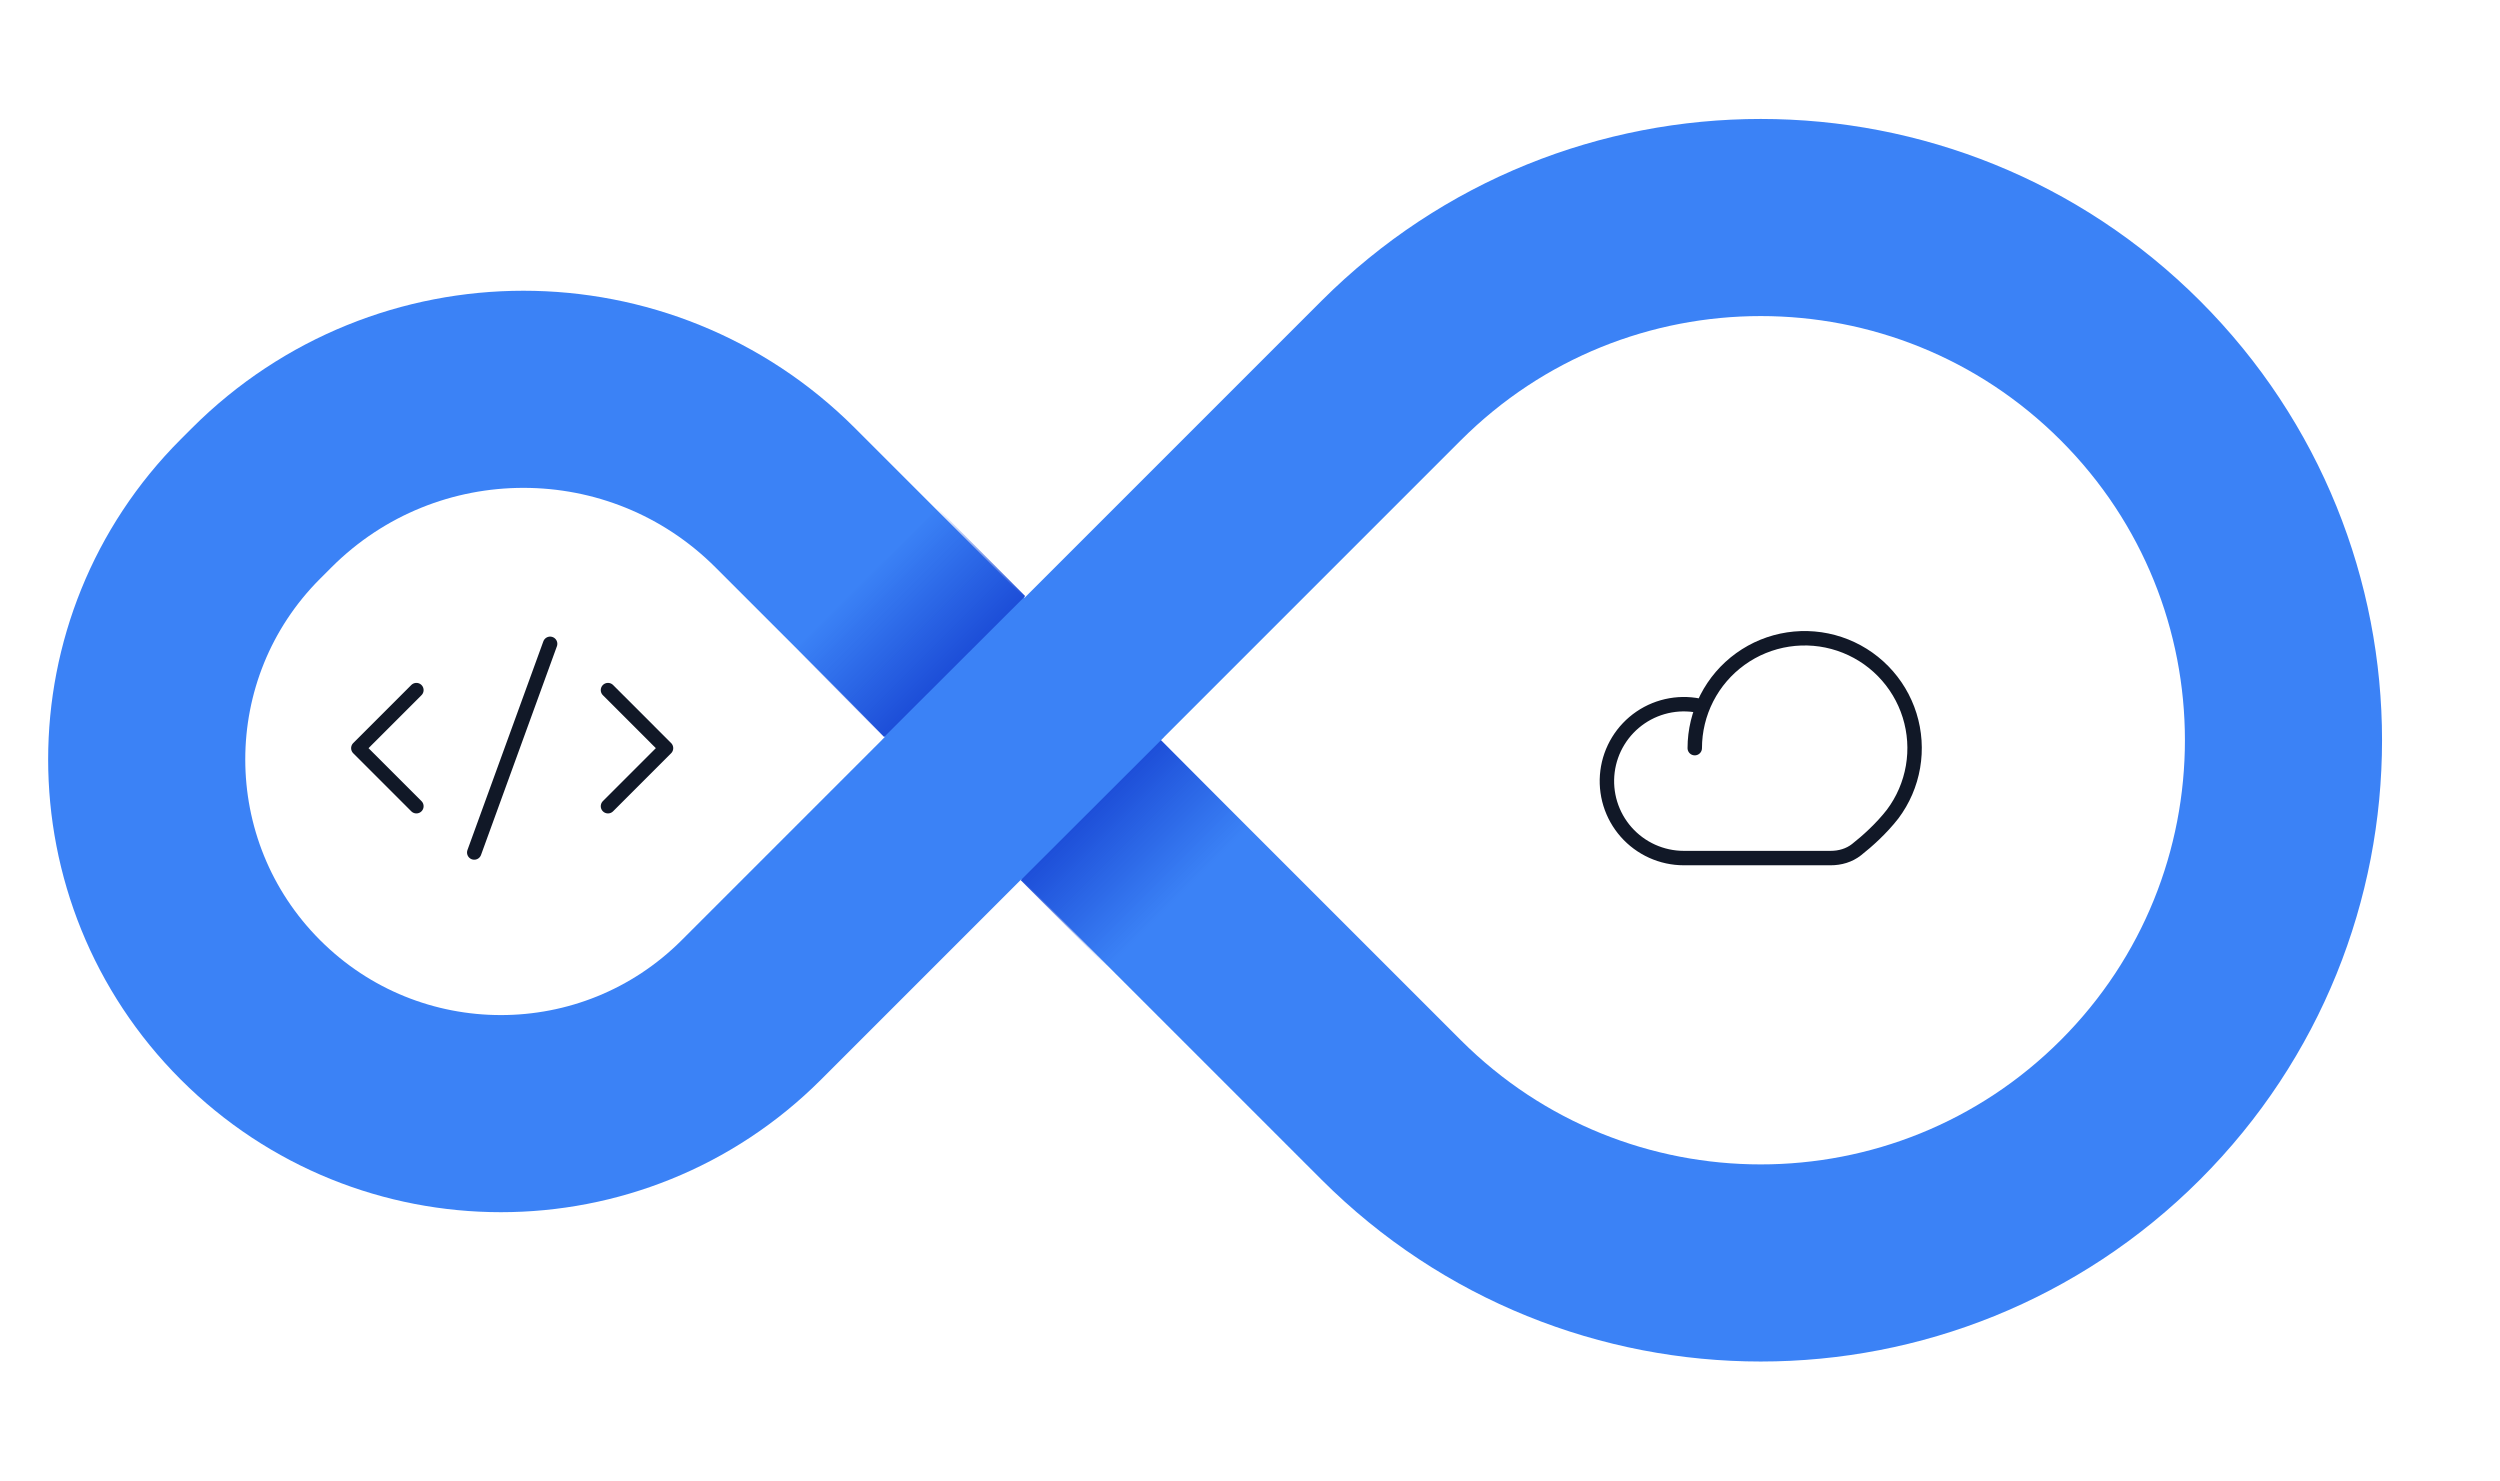
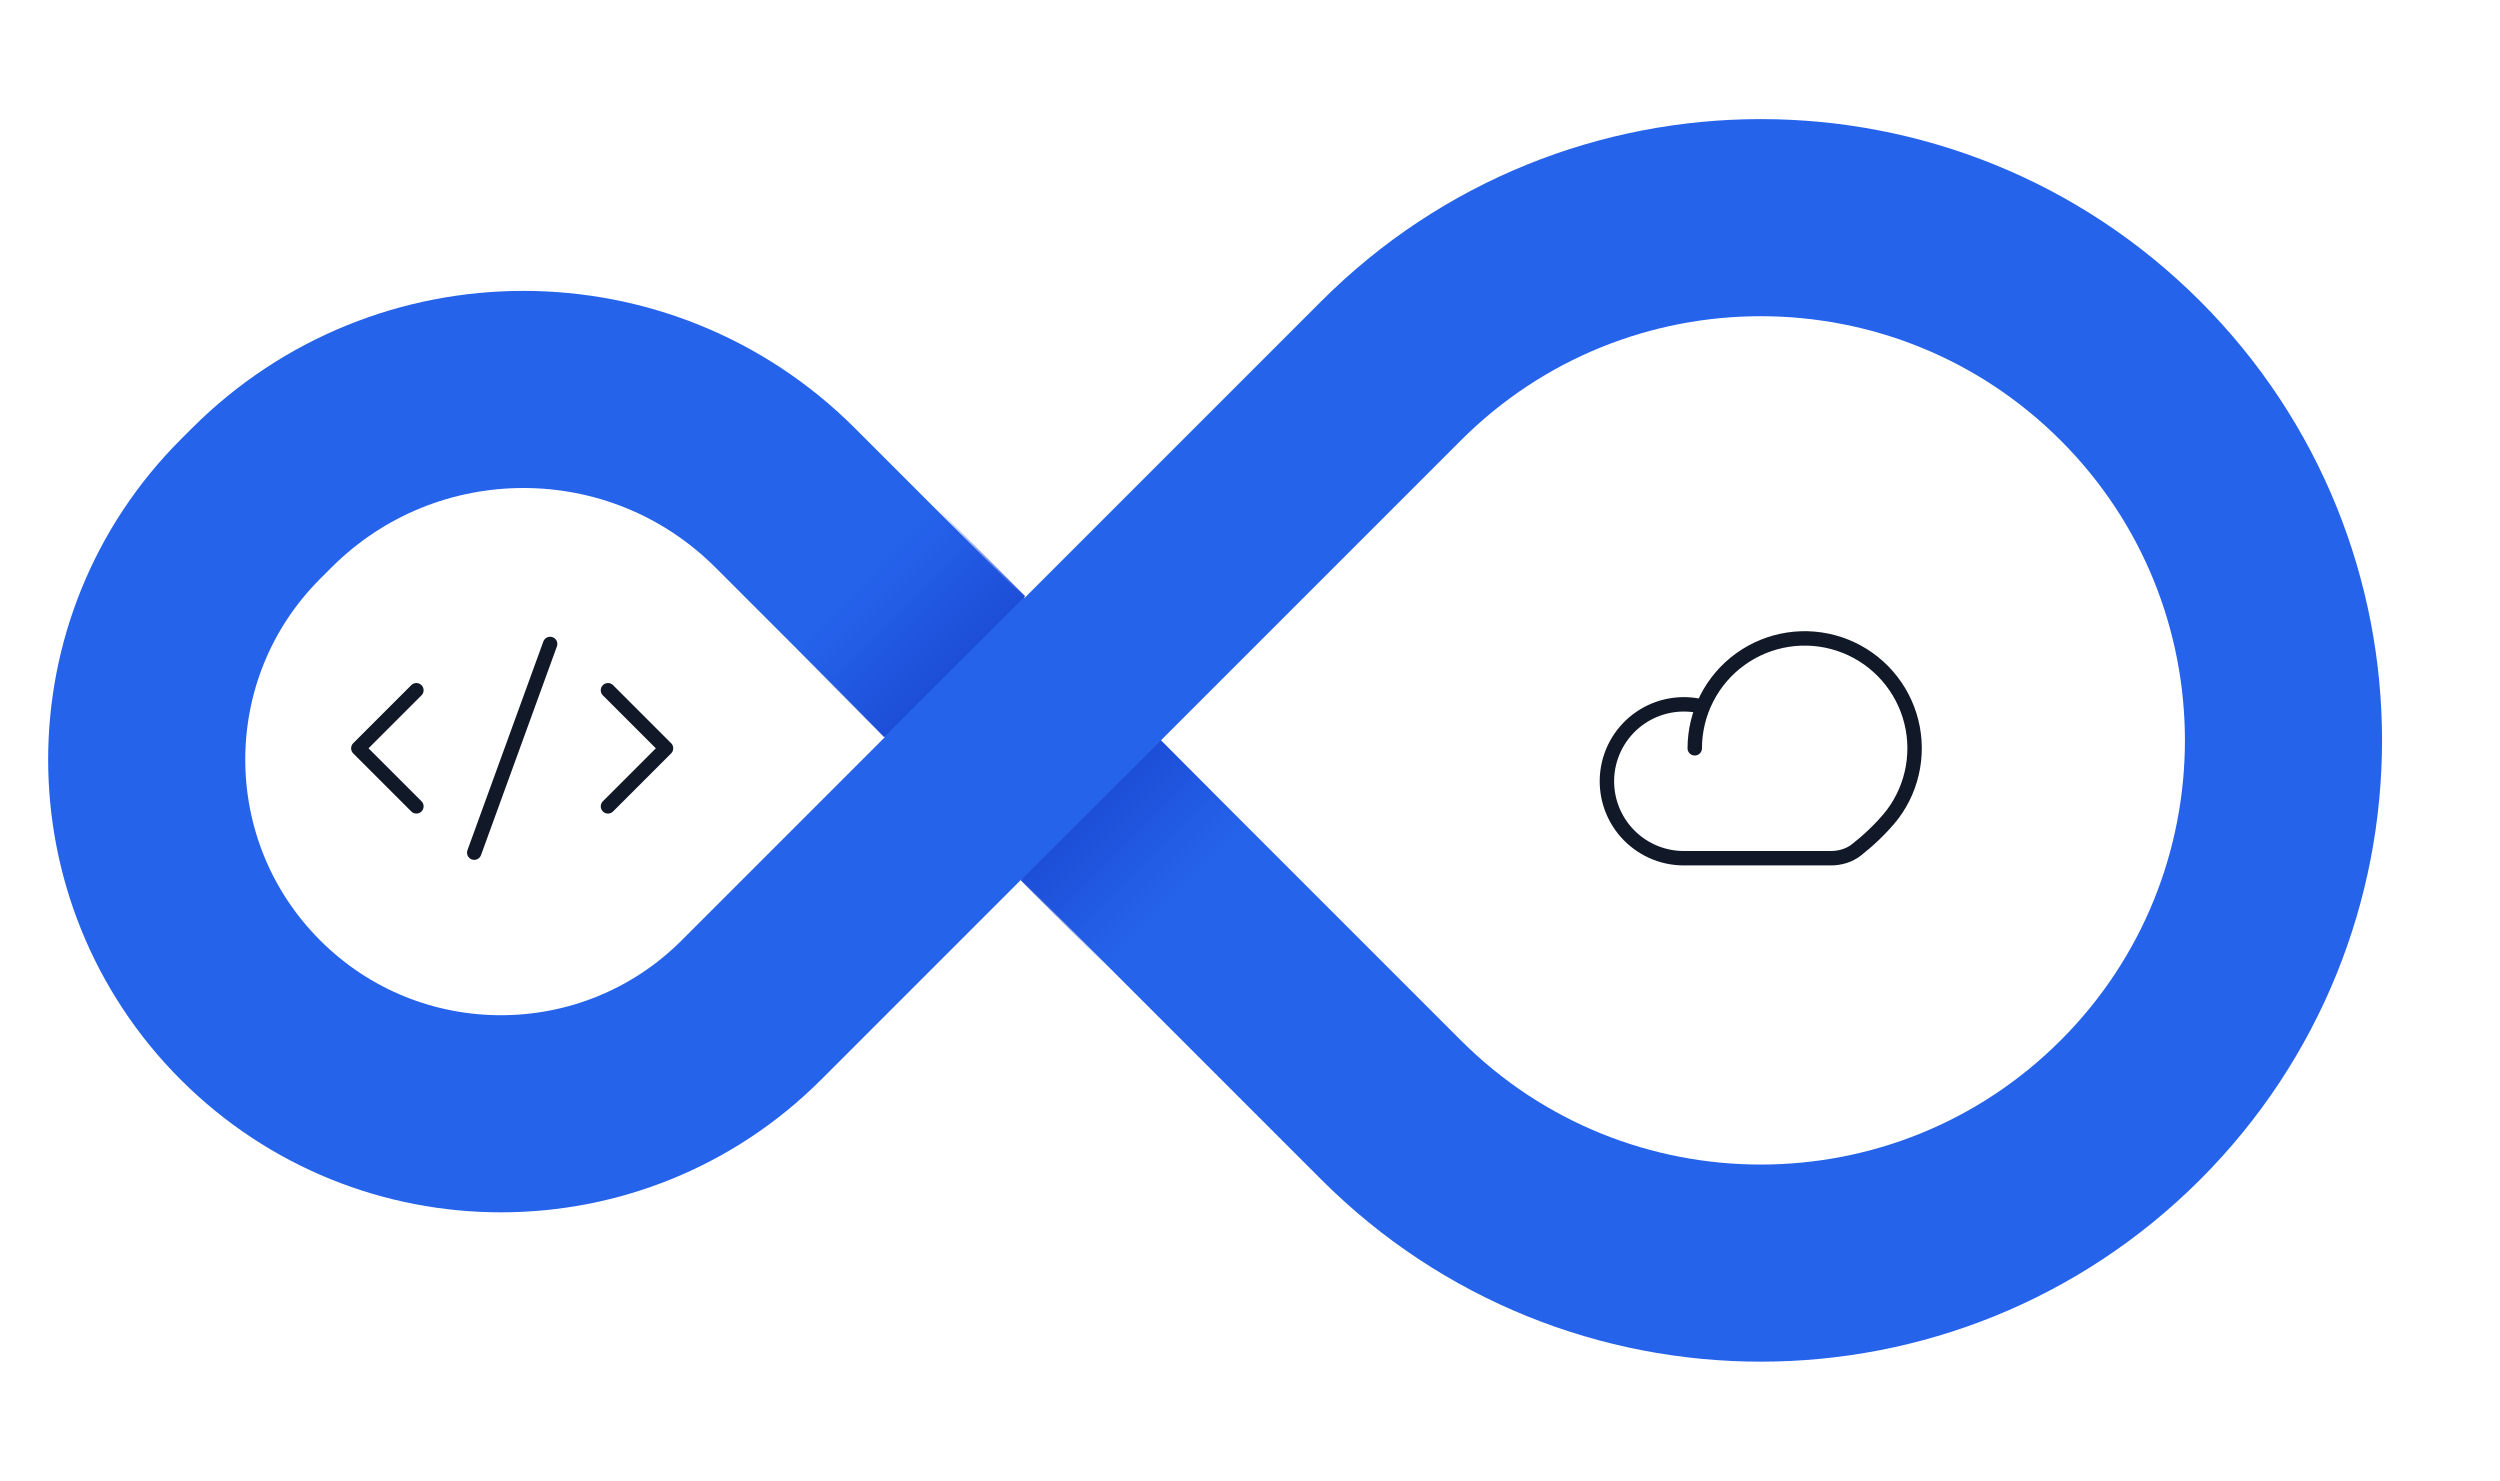
<svg xmlns="http://www.w3.org/2000/svg" width="520" height="308" viewBox="0 0 520 308" fill="none">
-   <path d="M54.439 103.523C84.505 73.457 133.252 73.457 163.319 103.523L213.068 153.273L156.284 210.058C127.512 238.829 80.865 238.829 52.094 210.058V210.058C23.323 181.287 23.323 134.639 52.094 105.868L54.439 103.523Z" stroke="#3B82F6" stroke-width="41" />
-   <path d="M183.891 153.291L213.238 123.99L194.94 105.61L165.597 134.906L183.891 153.291Z" fill="url(#paint0_linear_990_114173)" />
-   <path d="M443.119 230.852C400.658 273.312 331.816 273.312 289.355 230.852L212.473 153.97L289.355 77.088C331.816 34.627 400.658 34.627 443.119 77.088V77.088C485.579 119.549 485.579 188.391 443.119 230.852V230.852Z" stroke="#3B82F6" stroke-width="41" />
-   <path d="M230.497 201.353L259.661 172.235L241.477 153.97L212.318 183.082L230.497 201.353Z" fill="url(#paint1_linear_990_114173)" />
-   <path d="M86.609 167.693L74.533 155.617L86.609 143.541" stroke="#111827" stroke-width="3" stroke-linecap="round" stroke-linejoin="round" />
-   <path d="M114.426 133.913L98.641 177.321" stroke="#111827" stroke-width="3" stroke-linecap="round" stroke-linejoin="round" />
-   <path d="M126.458 143.541L138.533 155.617L126.458 167.693" stroke="#111827" stroke-width="3" stroke-linecap="round" stroke-linejoin="round" />
-   <path d="M354.202 146.97C352.003 146.408 349.71 146.32 347.474 146.712C345.239 147.104 343.112 147.967 341.236 149.244C339.36 150.521 337.776 152.182 336.591 154.118C335.406 156.054 334.646 158.219 334.362 160.471C334.078 162.722 334.276 165.009 334.942 167.178C335.609 169.348 336.73 171.35 338.23 173.053C339.73 174.757 341.576 176.121 343.644 177.057C345.711 177.992 347.955 178.477 350.224 178.479H380.783C382.719 178.479 384.625 177.932 386.148 176.736C388.365 174.994 391.312 172.36 393.664 169.335C395.837 166.437 397.291 163.064 397.905 159.494C398.519 155.924 398.276 152.259 397.196 148.801C396.116 145.344 394.229 142.192 391.692 139.607C389.155 137.021 386.04 135.075 382.603 133.929C379.167 132.784 375.507 132.471 371.926 133.017C368.345 133.563 364.945 134.953 362.006 137.071C359.067 139.189 356.674 141.975 355.023 145.199C353.372 148.423 352.511 151.994 352.51 155.616" stroke="#111827" stroke-width="3" stroke-linecap="round" stroke-linejoin="round" />
+   <path d="M54.439 103.554C84.506 73.487 133.253 73.487 163.319 103.554L213.069 153.303L156.284 210.088C127.513 238.859 80.865 238.859 52.094 210.088V210.088C23.323 181.317 23.323 134.67 52.094 105.899L54.439 103.554Z" stroke="#2563EB" stroke-width="41" />
+   <path d="M183.891 153.322L213.238 124.021L194.94 105.64L165.597 134.936L183.891 153.322Z" fill="url(#paint0_linear_990_114185)" />
+   <path d="M443.118 230.882C400.658 273.343 331.815 273.343 289.355 230.882L212.473 154L289.355 77.118C331.815 34.657 400.658 34.657 443.118 77.118V77.118C485.579 119.579 485.579 188.421 443.118 230.882V230.882Z" stroke="#2563EB" stroke-width="41" />
+   <path d="M230.497 201.383L259.661 172.265L241.477 154L212.318 183.112L230.497 201.383Z" fill="url(#paint1_linear_990_114185)" />
+   <path d="M86.609 167.723L74.533 155.648L86.609 143.572" stroke="#111827" stroke-width="3" stroke-linecap="round" stroke-linejoin="round" />
+   <path d="M114.426 133.943L98.641 177.352" stroke="#111827" stroke-width="3" stroke-linecap="round" stroke-linejoin="round" />
+   <path d="M126.458 143.572L138.533 155.648L126.458 167.723" stroke="#111827" stroke-width="3" stroke-linecap="round" stroke-linejoin="round" />
+   <path d="M354.202 147C352.003 146.438 349.71 146.35 347.474 146.742C345.239 147.135 343.112 147.998 341.236 149.275C339.36 150.551 337.776 152.213 336.591 154.148C335.406 156.084 334.646 158.249 334.362 160.501C334.078 162.753 334.276 165.039 334.942 167.209C335.609 169.378 336.73 171.381 338.23 173.084C339.73 174.787 341.576 176.151 343.644 177.087C345.711 178.022 347.955 178.507 350.224 178.509H380.783C382.719 178.509 384.625 177.962 386.148 176.766C388.365 175.024 391.312 172.39 393.664 169.366C395.837 166.468 397.291 163.094 397.905 159.524C398.519 155.954 398.276 152.289 397.196 148.832C396.116 145.374 394.229 142.222 391.692 139.637C389.155 137.051 386.04 135.105 382.603 133.96C379.167 132.814 375.507 132.501 371.926 133.048C368.345 133.594 364.945 134.983 362.006 137.101C359.067 139.219 356.674 142.005 355.023 145.229C353.372 148.454 352.511 152.024 352.51 155.647" stroke="#111827" stroke-width="3" stroke-linecap="round" stroke-linejoin="round" />
  <defs>
-     <linearGradient id="paint0_linear_990_114173" x1="178.851" y1="121.078" x2="197.501" y2="139.728" gradientUnits="userSpaceOnUse">
+     <linearGradient id="paint0_linear_990_114185" x1="178.851" y1="121.108" x2="197.501" y2="139.758" gradientUnits="userSpaceOnUse">
      <stop stop-color="#1D4ED8" stop-opacity="0" />
      <stop offset="1" stop-color="#1D4ED8" />
    </linearGradient>
-     <linearGradient id="paint1_linear_990_114173" x1="225.489" y1="169.341" x2="244.022" y2="187.874" gradientUnits="userSpaceOnUse">
+     <linearGradient id="paint1_linear_990_114185" x1="225.489" y1="169.371" x2="244.022" y2="187.904" gradientUnits="userSpaceOnUse">
      <stop stop-color="#1D4ED8" />
      <stop offset="1" stop-color="#1D4ED8" stop-opacity="0" />
    </linearGradient>
  </defs>
</svg>
